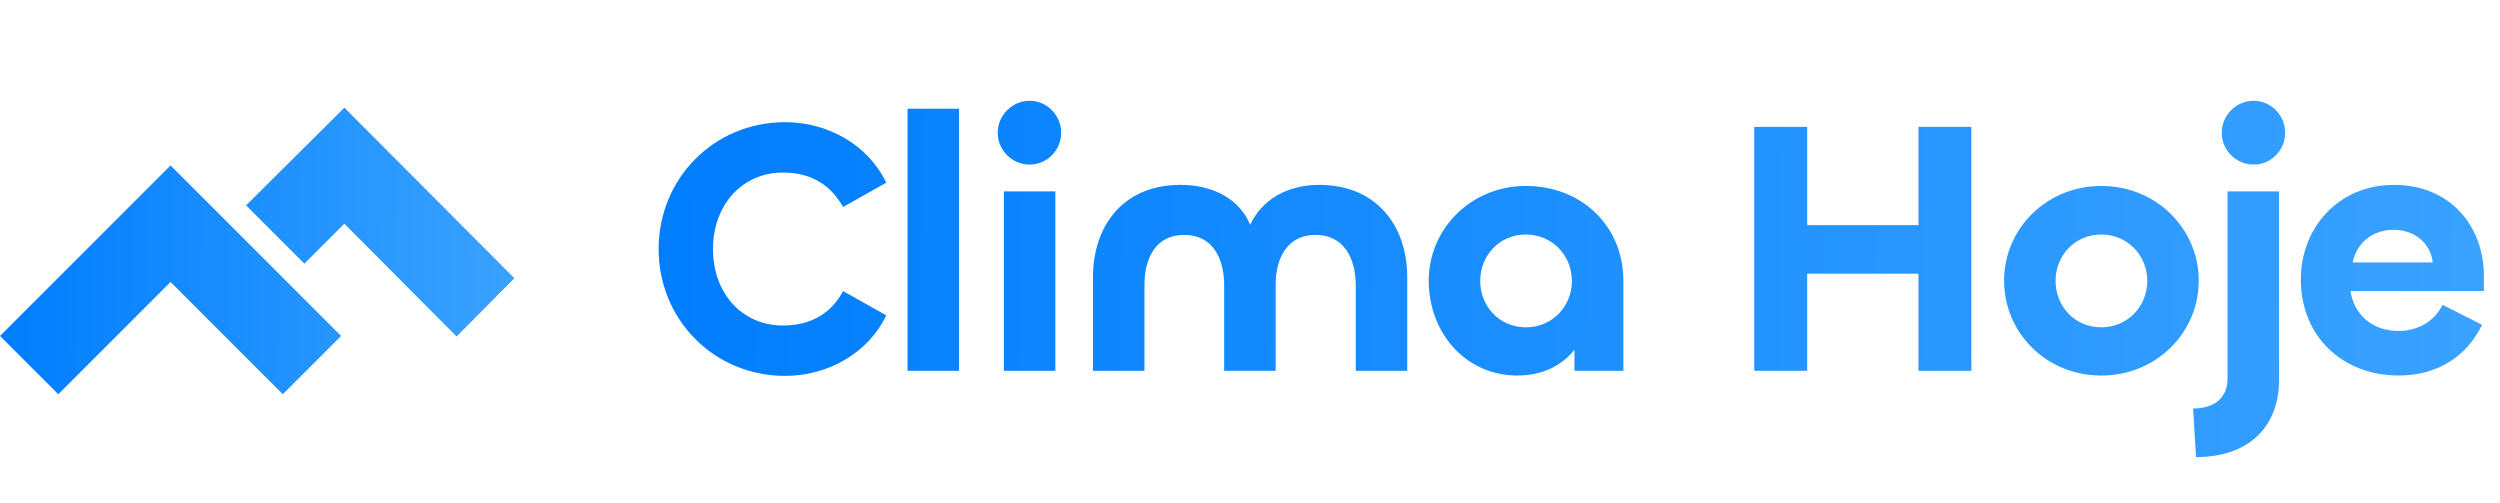
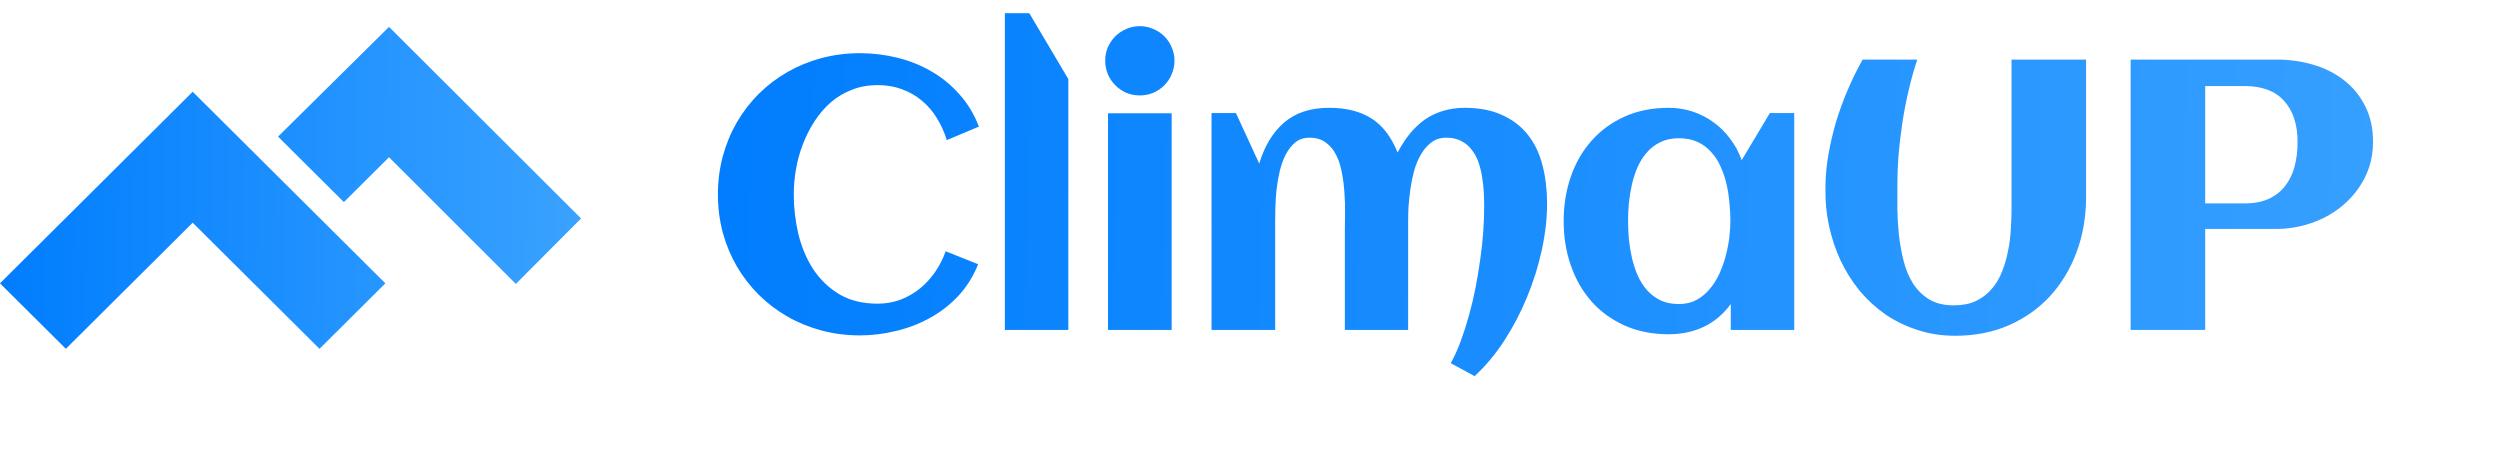
- <svg xmlns="http://www.w3.org/2000/svg" width="209" height="42" viewBox="0 0 209 42" fill="none">
-   <path d="M65.636 31.424C69.181 31.424 72.575 29.546 74.09 26.364L70.484 24.334C69.545 26.091 67.909 27.212 65.454 27.212C62.03 27.212 59.606 24.515 59.606 20.819C59.606 17.122 62.06 14.425 65.454 14.425C67.909 14.425 69.484 15.546 70.484 17.303L74.09 15.273C72.575 12.091 69.181 10.213 65.636 10.213C59.697 10.213 55.061 14.91 55.061 20.819C55.061 26.727 59.697 31.424 65.636 31.424ZM75.871 9.092V31H80.174V9.092H75.871ZM86.076 13.758C87.53 13.758 88.712 12.576 88.712 11.092C88.712 9.637 87.53 8.425 86.076 8.425C84.621 8.425 83.409 9.637 83.409 11.092C83.409 12.576 84.621 13.758 86.076 13.758ZM83.924 16V31H88.227V16H83.924ZM110.281 15.455C107.584 15.455 105.463 16.728 104.523 18.788C103.644 16.728 101.554 15.455 98.675 15.455C93.827 15.455 91.372 18.97 91.372 23.152V31H95.675V23.849C95.675 21.576 96.614 19.637 99.008 19.637C101.341 19.637 102.341 21.546 102.341 23.849V31H106.644V23.818C106.644 21.546 107.644 19.637 109.978 19.637C112.341 19.637 113.341 21.576 113.341 23.879V31H117.644V23.152C117.644 18.97 115.159 15.455 110.281 15.455ZM126.866 31.394C128.926 31.394 130.563 30.576 131.623 29.242V31H135.714V23.455C135.714 18.94 132.259 15.546 127.563 15.546C122.957 15.546 119.442 19.152 119.442 23.455C119.442 27.818 122.502 31.394 126.866 31.394ZM127.563 27.364C125.351 27.364 123.745 25.606 123.745 23.485C123.745 21.364 125.351 19.606 127.563 19.606C129.775 19.606 131.411 21.364 131.411 23.485C131.411 25.606 129.775 27.364 127.563 27.364ZM151.08 31V22.879H160.382V31H164.806V10.607H160.382V18.819H151.08V10.607H146.656V31H151.08ZM175.664 31.394C180.269 31.394 183.815 27.818 183.815 23.455C183.815 19.152 180.3 15.546 175.664 15.546C171.088 15.546 167.543 19.122 167.543 23.455C167.543 27.818 171.058 31.394 175.664 31.394ZM175.664 27.364C173.451 27.364 171.845 25.606 171.845 23.485C171.845 21.364 173.451 19.606 175.664 19.606C177.876 19.606 179.512 21.364 179.512 23.485C179.512 25.606 177.876 27.364 175.664 27.364ZM188.404 13.758C189.858 13.758 191.04 12.576 191.04 11.092C191.04 9.637 189.858 8.425 188.404 8.425C186.949 8.425 185.737 9.637 185.737 11.092C185.737 12.576 186.949 13.758 188.404 13.758ZM186.222 16V31.636C186.222 33.121 185.283 34.151 183.343 34.151L183.586 38.212C188.101 38.212 190.525 35.576 190.525 31.788V16H186.222ZM200.532 31.394C203.713 31.394 206.198 29.849 207.501 27.152L204.198 25.485C203.501 26.879 202.138 27.667 200.501 27.667C198.35 27.667 196.804 26.334 196.501 24.334H207.653V23.061C207.653 18.97 204.895 15.455 200.138 15.455C195.501 15.455 192.35 19.031 192.35 23.364C192.35 28.152 195.865 31.394 200.532 31.394ZM196.683 21.94C196.986 20.425 198.229 19.212 200.107 19.212C201.925 19.212 203.198 20.394 203.38 21.94H196.683Z" fill="url(#paint0_linear_45_505)" />
-   <path d="M28.787 9L20.575 17.167L25.448 22.04L28.787 18.701L38.172 28.131L43 23.258L28.787 9ZM14.258 13.828L0 28.086L4.873 32.959L14.258 23.574L23.643 32.959L28.516 28.086L14.258 13.828H14.258Z" fill="url(#paint1_linear_45_505)" />
+ <svg xmlns="http://www.w3.org/2000/svg" width="197" height="36" viewBox="0 0 197 36" fill="none">
+   <path d="M77.138 9.976L74.608 11.041C74.41 10.4 74.144 9.813 73.809 9.281C73.483 8.748 73.089 8.294 72.625 7.919C72.171 7.535 71.653 7.239 71.071 7.032C70.49 6.815 69.853 6.706 69.163 6.706C68.423 6.706 67.742 6.829 67.121 7.076C66.509 7.313 65.957 7.643 65.464 8.067C64.981 8.492 64.556 8.985 64.191 9.547C63.826 10.109 63.521 10.711 63.274 11.352C63.027 11.983 62.845 12.639 62.727 13.32C62.608 14.001 62.549 14.666 62.549 15.317C62.549 16.353 62.667 17.384 62.904 18.41C63.151 19.436 63.535 20.358 64.058 21.177C64.591 21.995 65.276 22.661 66.115 23.174C66.953 23.677 67.969 23.929 69.163 23.929C69.794 23.929 70.391 23.825 70.953 23.618C71.515 23.401 72.023 23.11 72.477 22.745C72.941 22.37 73.345 21.931 73.69 21.428C74.036 20.925 74.312 20.383 74.519 19.8L77.079 20.821C76.704 21.759 76.191 22.582 75.54 23.292C74.889 23.993 74.144 24.575 73.306 25.038C72.477 25.502 71.584 25.847 70.628 26.074C69.681 26.311 68.724 26.429 67.757 26.429C66.712 26.429 65.706 26.301 64.739 26.044C63.782 25.788 62.889 25.423 62.061 24.95C61.232 24.476 60.478 23.904 59.797 23.233C59.126 22.562 58.549 21.818 58.066 20.999C57.592 20.18 57.222 19.293 56.956 18.336C56.7 17.369 56.572 16.363 56.572 15.317C56.572 14.272 56.7 13.271 56.956 12.314C57.222 11.347 57.592 10.454 58.066 9.636C58.549 8.807 59.126 8.057 59.797 7.387C60.478 6.716 61.232 6.144 62.061 5.67C62.889 5.197 63.782 4.832 64.739 4.576C65.706 4.319 66.712 4.191 67.757 4.191C68.763 4.191 69.745 4.309 70.701 4.546C71.668 4.783 72.566 5.143 73.394 5.626C74.223 6.1 74.958 6.701 75.599 7.431C76.25 8.151 76.763 9 77.138 9.976ZM84.185 26H79.184V1.039H81.108L84.185 6.233V26ZM92.55 4.783C92.55 5.157 92.476 5.513 92.328 5.848C92.19 6.183 91.997 6.474 91.751 6.721C91.504 6.968 91.213 7.165 90.878 7.313C90.543 7.451 90.187 7.52 89.812 7.52C89.438 7.52 89.083 7.451 88.747 7.313C88.422 7.165 88.136 6.968 87.889 6.721C87.642 6.474 87.445 6.183 87.297 5.848C87.159 5.513 87.09 5.157 87.09 4.783C87.09 4.408 87.159 4.058 87.297 3.732C87.445 3.397 87.642 3.106 87.889 2.859C88.136 2.613 88.422 2.42 88.747 2.282C89.083 2.134 89.438 2.06 89.812 2.06C90.187 2.06 90.543 2.134 90.878 2.282C91.213 2.42 91.504 2.613 91.751 2.859C91.997 3.106 92.19 3.397 92.328 3.732C92.476 4.058 92.55 4.408 92.55 4.783ZM92.328 26H87.312V8.926H92.328V26ZM121.91 16.028C121.91 17.201 121.771 18.424 121.495 19.697C121.219 20.969 120.829 22.212 120.326 23.425C119.833 24.629 119.236 25.768 118.536 26.843C117.836 27.919 117.057 28.851 116.198 29.64L114.319 28.619C114.605 28.106 114.867 27.529 115.103 26.888C115.34 26.247 115.557 25.571 115.754 24.861C115.952 24.151 116.124 23.421 116.272 22.671C116.42 21.921 116.544 21.177 116.642 20.437C116.751 19.687 116.83 18.962 116.879 18.262C116.928 17.561 116.953 16.905 116.953 16.294C116.953 15.949 116.943 15.574 116.923 15.169C116.904 14.765 116.859 14.361 116.79 13.956C116.731 13.552 116.637 13.167 116.509 12.802C116.381 12.427 116.203 12.097 115.976 11.811C115.759 11.515 115.483 11.283 115.148 11.115C114.822 10.938 114.428 10.849 113.964 10.849C113.51 10.849 113.121 10.972 112.795 11.219C112.48 11.456 112.208 11.766 111.982 12.151C111.755 12.536 111.572 12.97 111.434 13.453C111.306 13.936 111.207 14.425 111.138 14.918C111.069 15.401 111.02 15.865 110.99 16.309C110.97 16.753 110.961 17.127 110.961 17.433V26H105.974V18.04C105.974 17.695 105.979 17.28 105.989 16.797C105.999 16.304 105.984 15.791 105.945 15.258C105.915 14.726 105.851 14.198 105.752 13.675C105.664 13.142 105.516 12.669 105.309 12.255C105.111 11.84 104.84 11.505 104.495 11.248C104.15 10.982 103.716 10.849 103.193 10.849C102.749 10.849 102.374 10.972 102.068 11.219C101.772 11.466 101.521 11.786 101.314 12.181C101.116 12.565 100.959 13.004 100.84 13.498C100.732 13.981 100.648 14.469 100.589 14.962C100.539 15.446 100.51 15.909 100.5 16.353C100.49 16.787 100.485 17.147 100.485 17.433V26H95.469V8.911H97.393L99.228 12.891C99.642 11.51 100.293 10.435 101.181 9.665C102.078 8.886 103.267 8.496 104.746 8.496C106.078 8.496 107.183 8.773 108.061 9.325C108.939 9.877 109.629 10.775 110.132 12.018C110.418 11.475 110.734 10.987 111.079 10.553C111.434 10.119 111.824 9.749 112.248 9.443C112.682 9.138 113.16 8.906 113.683 8.748C114.206 8.58 114.783 8.496 115.414 8.496C116.578 8.496 117.569 8.689 118.388 9.073C119.217 9.448 119.892 9.971 120.415 10.642C120.938 11.313 121.318 12.112 121.554 13.039C121.791 13.956 121.91 14.952 121.91 16.028ZM141.386 26H136.385V23.958C135.793 24.767 135.078 25.369 134.239 25.763C133.411 26.148 132.498 26.34 131.502 26.34C130.2 26.34 129.036 26.108 128.01 25.645C126.984 25.181 126.116 24.55 125.406 23.751C124.696 22.942 124.153 21.995 123.779 20.91C123.404 19.825 123.216 18.661 123.216 17.418C123.216 16.175 123.404 15.012 123.779 13.927C124.153 12.841 124.696 11.899 125.406 11.101C126.116 10.292 126.984 9.655 128.01 9.192C129.036 8.728 130.2 8.496 131.502 8.496C132.163 8.496 132.789 8.595 133.381 8.792C133.983 8.99 134.53 9.271 135.023 9.636C135.527 9.991 135.965 10.425 136.34 10.938C136.725 11.441 137.026 12.003 137.243 12.624L139.462 8.911H141.386V26ZM136.355 17.418C136.355 16.974 136.33 16.506 136.281 16.013C136.242 15.52 136.168 15.031 136.059 14.548C135.951 14.065 135.798 13.606 135.601 13.172C135.413 12.728 135.167 12.338 134.861 12.003C134.565 11.658 134.205 11.387 133.781 11.189C133.356 10.992 132.863 10.893 132.301 10.893C131.739 10.893 131.251 10.997 130.836 11.204C130.422 11.401 130.067 11.673 129.771 12.018C129.475 12.353 129.228 12.743 129.031 13.187C128.844 13.631 128.696 14.094 128.587 14.578C128.479 15.061 128.4 15.549 128.351 16.042C128.311 16.526 128.291 16.984 128.291 17.418C128.291 17.852 128.311 18.316 128.351 18.809C128.4 19.302 128.479 19.791 128.587 20.274C128.696 20.757 128.844 21.221 129.031 21.665C129.228 22.109 129.475 22.503 129.771 22.849C130.067 23.184 130.422 23.455 130.836 23.662C131.251 23.86 131.739 23.958 132.301 23.958C132.814 23.958 133.268 23.855 133.662 23.648C134.067 23.43 134.417 23.144 134.713 22.789C135.019 22.434 135.275 22.03 135.482 21.576C135.689 21.122 135.857 20.654 135.985 20.17C136.113 19.687 136.207 19.209 136.266 18.735C136.326 18.252 136.355 17.813 136.355 17.418ZM151.082 4.694C150.815 5.493 150.584 6.321 150.386 7.18C150.189 8.028 150.026 8.881 149.898 9.739C149.77 10.588 149.671 11.426 149.602 12.255C149.543 13.083 149.513 13.867 149.513 14.607C149.513 15.15 149.513 15.761 149.513 16.442C149.523 17.113 149.563 17.798 149.632 18.498C149.711 19.199 149.834 19.884 150.002 20.555C150.169 21.216 150.416 21.808 150.741 22.331C151.077 22.853 151.501 23.273 152.014 23.588C152.537 23.904 153.183 24.062 153.952 24.062C154.633 24.062 155.215 23.948 155.698 23.721C156.191 23.485 156.606 23.169 156.941 22.774C157.286 22.38 157.557 21.926 157.755 21.413C157.962 20.9 158.12 20.363 158.228 19.8C158.347 19.238 158.421 18.671 158.45 18.099C158.49 17.517 158.509 16.965 158.509 16.442V4.694H164.383V15.524C164.383 17.073 164.137 18.513 163.643 19.845C163.15 21.177 162.455 22.335 161.557 23.322C160.66 24.299 159.575 25.068 158.302 25.63C157.03 26.183 155.619 26.459 154.071 26.459C153.005 26.459 152.014 26.306 151.097 26C150.179 25.704 149.336 25.295 148.566 24.772C147.807 24.239 147.126 23.613 146.525 22.893C145.933 22.163 145.435 21.369 145.03 20.511C144.636 19.653 144.335 18.75 144.128 17.803C143.921 16.846 143.827 15.88 143.847 14.903V14.607C143.856 13.818 143.935 13.004 144.083 12.166C144.231 11.318 144.429 10.469 144.675 9.621C144.932 8.773 145.237 7.934 145.592 7.106C145.948 6.267 146.342 5.463 146.776 4.694H151.082ZM173.769 26H167.895V4.694H179.406C180.402 4.694 181.354 4.827 182.261 5.093C183.179 5.36 183.988 5.764 184.688 6.307C185.388 6.839 185.946 7.515 186.36 8.334C186.784 9.143 186.996 10.094 186.996 11.189C186.996 11.88 186.898 12.531 186.7 13.142C186.503 13.744 186.227 14.296 185.872 14.8C185.526 15.303 185.117 15.756 184.644 16.161C184.17 16.565 183.652 16.905 183.09 17.182C182.528 17.458 181.931 17.67 181.3 17.818C180.678 17.966 180.047 18.04 179.406 18.04H173.769V26ZM181.048 11.189C181.048 9.818 180.698 8.743 179.998 7.964C179.307 7.175 178.262 6.78 176.861 6.78H173.769V16.028H176.861C177.611 16.028 178.247 15.909 178.77 15.672C179.302 15.426 179.736 15.086 180.072 14.652C180.407 14.217 180.654 13.71 180.811 13.128C180.969 12.536 181.048 11.89 181.048 11.189Z" fill="url(#paint0_linear_45_505)" />
+   <path d="M30.654 2.118L21.91 10.765L27.099 15.925L30.654 12.389L40.648 22.374L45.789 17.215L30.654 2.118ZM15.183 7.23L0 22.326L5.189 27.486L15.183 17.549L25.177 27.486L30.366 22.326L15.183 7.23H15.183Z" fill="url(#paint1_linear_45_505)" />
  <defs>
-     <linearGradient id="paint0_linear_45_505" x1="54" y1="18.972" x2="208.986" y2="21.777" gradientUnits="userSpaceOnUse">
+     <linearGradient id="paint0_linear_45_505" x1="55.373" y1="16.262" x2="196.981" y2="18.993" gradientUnits="userSpaceOnUse">
      <stop stop-color="#007DFE" />
      <stop offset="1" stop-color="#3AA2FF" />
    </linearGradient>
-     <linearGradient id="paint1_linear_45_505" x1="7.35368e-09" y1="19.823" x2="43.007" y2="20.201" gradientUnits="userSpaceOnUse">
+     <linearGradient id="paint1_linear_45_505" x1="7.83067e-09" y1="13.577" x2="45.796" y2="13.982" gradientUnits="userSpaceOnUse">
      <stop stop-color="#007DFE" />
      <stop offset="1" stop-color="#3AA2FF" />
    </linearGradient>
  </defs>
</svg>
